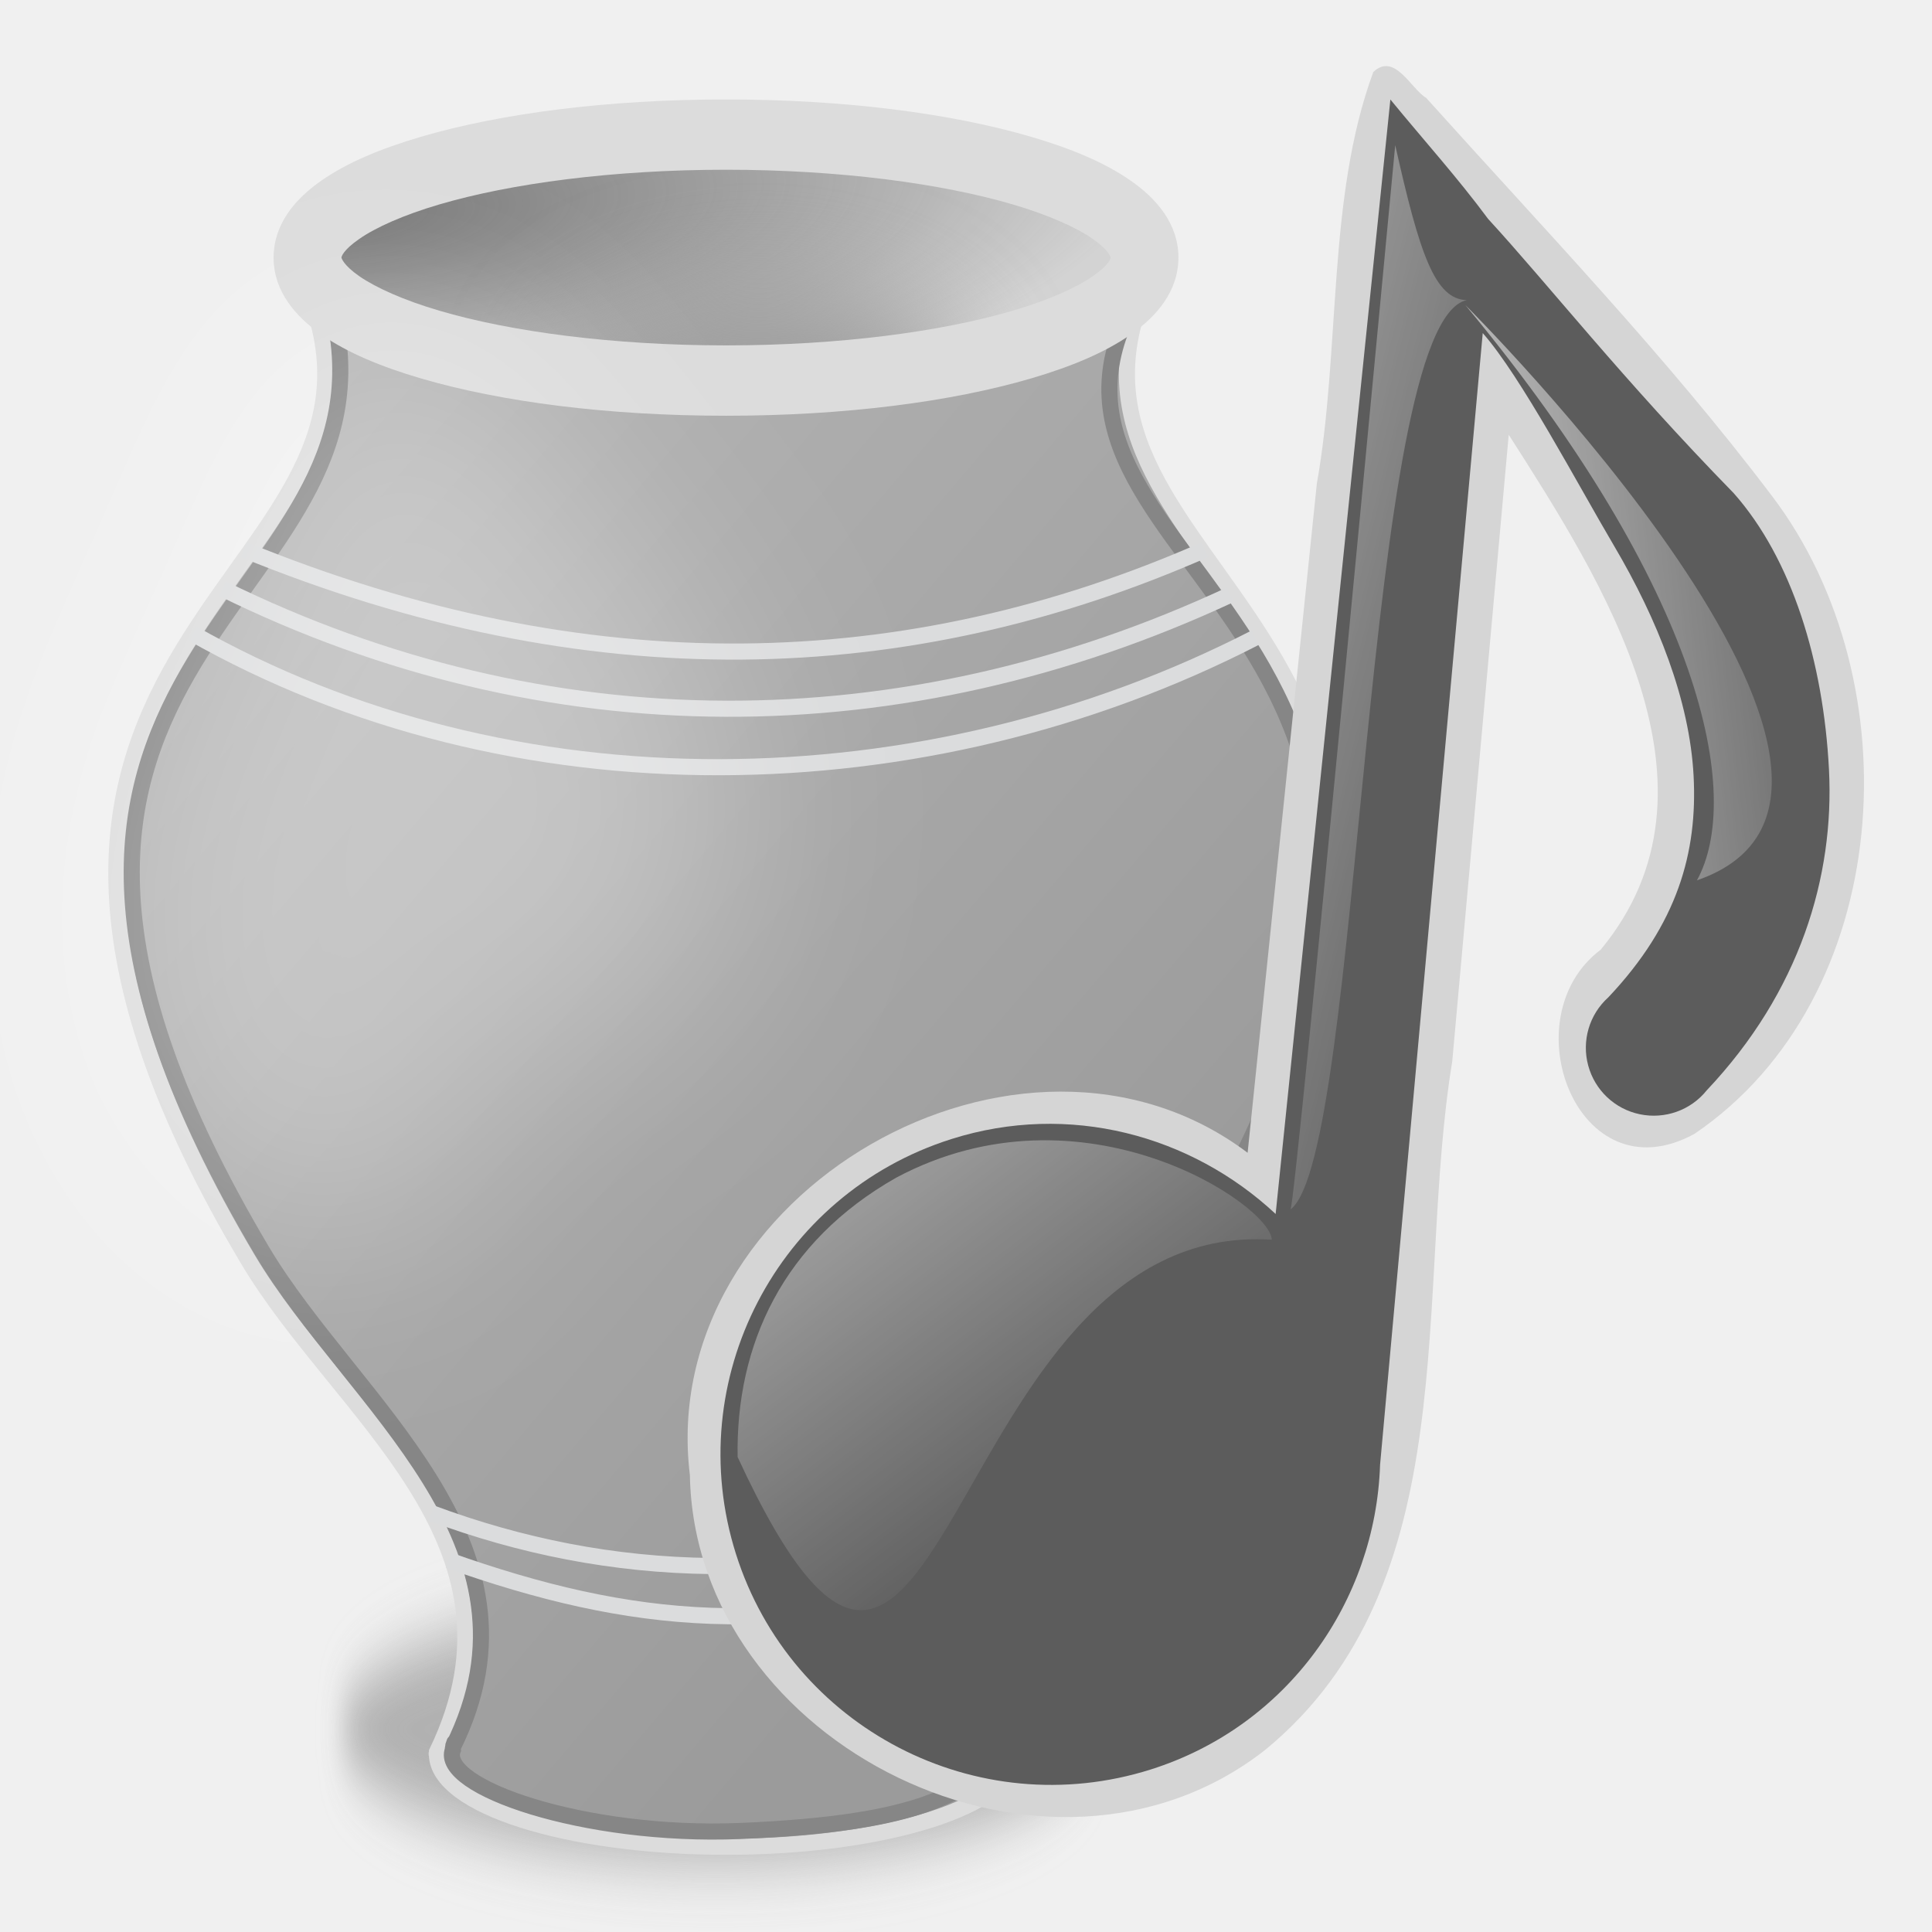
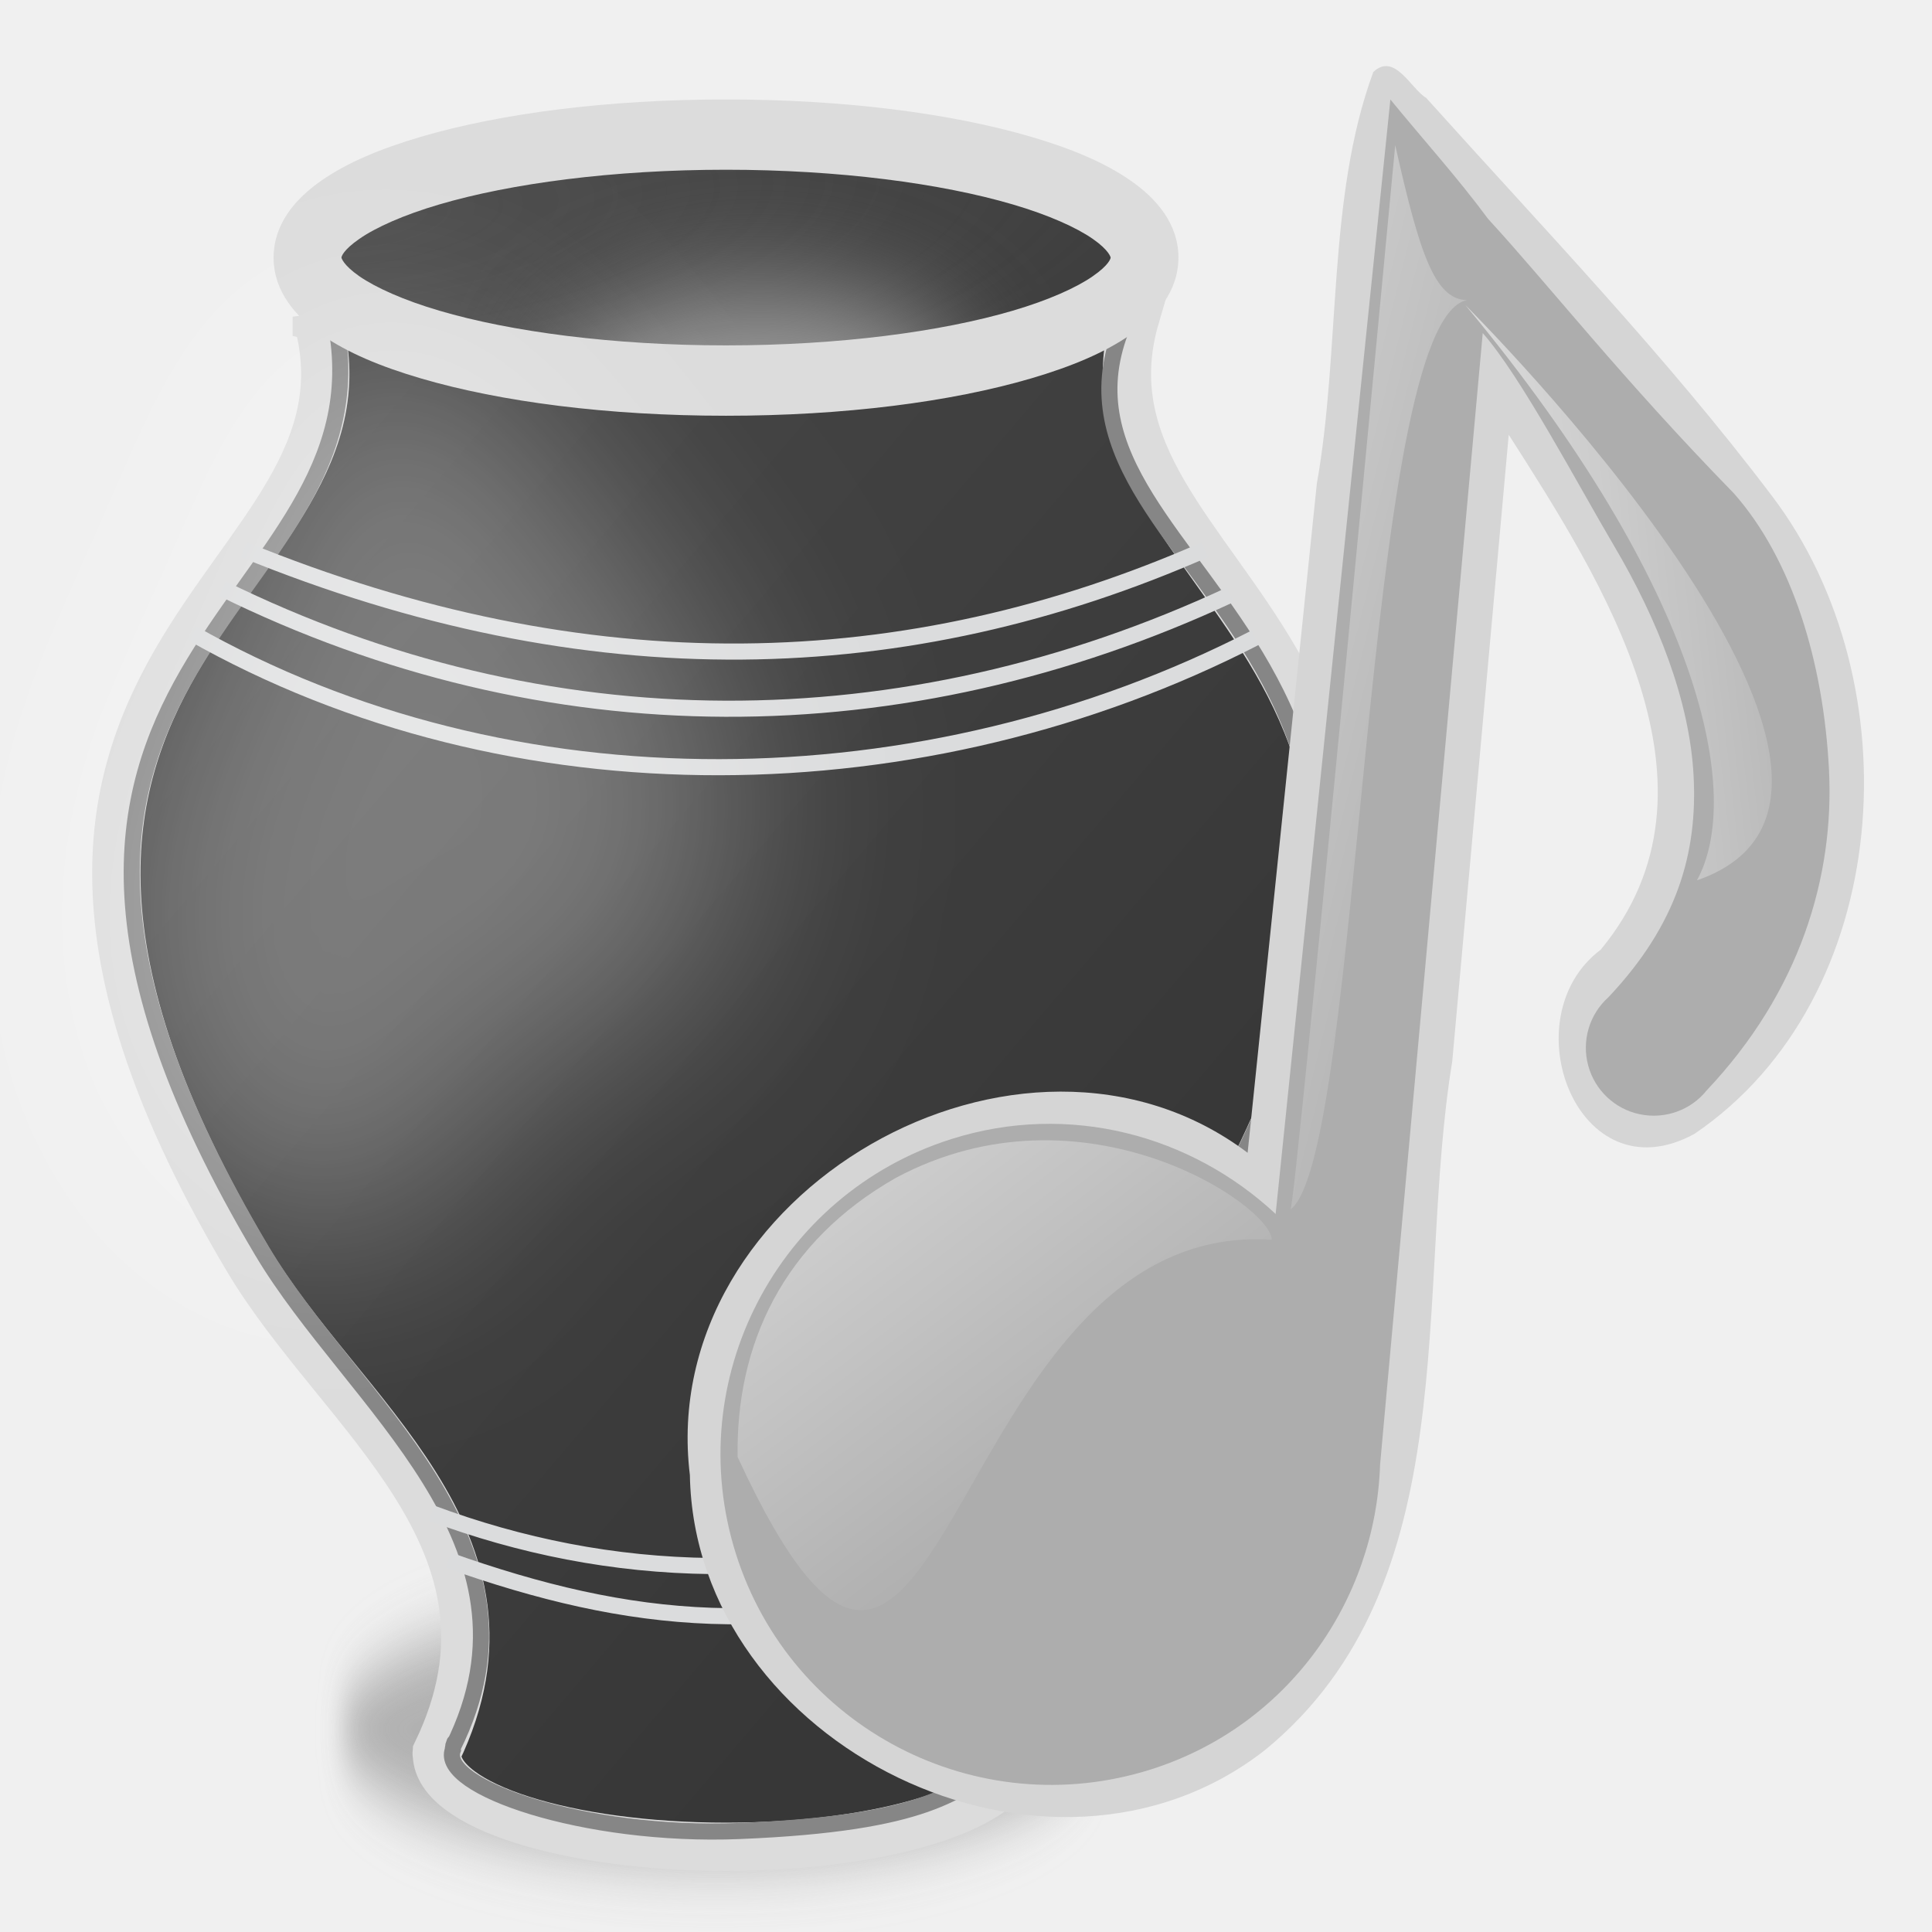
<svg xmlns="http://www.w3.org/2000/svg" xmlns:xlink="http://www.w3.org/1999/xlink" version="1.1" width="120" height="120" id="svg2">
  <defs id="defs4">
    <linearGradient id="linearGradient3990">
-       <stop id="stop3992" style="stop-color:#676767;stop-opacity:0.867;" offset="0" />
-       <stop id="stop3994" style="stop-color:#d3d3d3;stop-opacity:1;" offset="1" />
+       <stop id="stop3992" style="stop-color:#373737;stop-opacity:0.867;" offset="0" />
+       <stop id="stop3994" style="stop-color:#3f3f3f;stop-opacity:1;" offset="1" />
    </linearGradient>
    <linearGradient id="linearGradient3676">
-       <stop id="stop3678" style="stop-color:#9b9b9b;stop-opacity:1;" offset="0" />
-       <stop id="stop3680" style="stop-color:#cccccc;stop-opacity:1;" offset="1" />
+       <stop id="stop3678" style="stop-color:#373737;stop-opacity:1;" offset="0" />
+       <stop id="stop3680" style="stop-color:#545454;stop-opacity:1;" offset="1" />
    </linearGradient>
    <filter x="-0.271" y="-0.543" width="1.543" height="2.086" color-interpolation-filters="sRGB" id="filter3976">
      <feGaussianBlur stdDeviation="59.727" id="feGaussianBlur3978" />
    </filter>
    <filter x="-0.034" y="-0.308" width="1.068" height="1.616" color-interpolation-filters="sRGB" id="filter6837">
      <feGaussianBlur stdDeviation="0.128" id="feGaussianBlur6839" />
    </filter>
    <linearGradient x1="95.225" y1="4.425" x2="156.68" y2="20.793" id="linearGradient10466" xlink:href="#linearGradient3579" gradientUnits="userSpaceOnUse" gradientTransform="scale(0.583097,1.71498)" />
    <linearGradient x1="71.088" y1="-6.621" x2="97.343" y2="37.164" id="linearGradient10464" xlink:href="#linearGradient3579" gradientUnits="userSpaceOnUse" gradientTransform="matrix(0.60451,-0.06271869,0.1698,1.636615,0,0)" />
    <linearGradient x1="-19.04" y1="52.714" x2="15.224" y2="111.339" id="linearGradient10462" xlink:href="#linearGradient3579" gradientUnits="userSpaceOnUse" gradientTransform="matrix(1.269095,-0.13167,0.08088146,0.779571,0,0)" />
    <linearGradient id="linearGradient3579">
      <stop id="stop3581" style="stop-color:#ffffff;stop-opacity:1" offset="0" />
      <stop id="stop3583" style="stop-color:#ffffff;stop-opacity:0" offset="1" />
    </linearGradient>
    <radialGradient cx="887.34" cy="356.987" r="284" fx="887.34" fy="356.987" id="radialGradient4108" xlink:href="#linearGradient3990" gradientUnits="userSpaceOnUse" gradientTransform="matrix(0.05504286,0.4837747,-1.957181,0.1397709,1215.569,-62.62494)" />
    <linearGradient x1="702.875" y1="1266.052" x2="-843.674" y2="-51.187" id="linearGradient4110" xlink:href="#linearGradient3676" gradientUnits="userSpaceOnUse" gradientTransform="matrix(0.01429655,0,0,0.01429655,-331.0005,1633.642)" />
    <filter x="-0.577" y="-0.228" width="2.153" height="1.457" color-interpolation-filters="sRGB" id="filter3948-5">
      <feGaussianBlur stdDeviation="78.801" id="feGaussianBlur3950-3" />
    </filter>
  </defs>
  <g transform="matrix(5,0,0,5,1692.566,-8174.985)" id="layer1">
    <g transform="translate(-3.8125,0.3125)" id="g4095">
      <path d="m 16.625,21.188 a 4.5,0.5 0 1 1 -9,0 4.5,0.5 0 1 1 9,0 z" transform="matrix(1.039444,0,0,3.253763,-338.4144,1587.227)" id="path6835" style="opacity:0.723;fill:#999999;fill-opacity:1;stroke:none;filter:url(#filter6837)" />
      <path d="m 1112,436 a 284,72 0 1 1 -568,0 284,72 0 1 1 568,0 z" transform="matrix(0.01810097,0,0,0.02284744,-340.6464,1627.869)" id="path3980" style="fill:url(#radialGradient4108);fill-opacity:1;stroke:none" />
      <path d="m 1180,356 a 264,132 0 1 1 -528,0 264,132 0 1 1 528,0 z" transform="matrix(0.01015512,0,0,0.0115966,-334.5676,1635.718)" id="path3970" style="fill:#9b9b9b;fill-opacity:1;stroke:none;filter:url(#filter3976)" />
-       <path d="m -330.766,1638.619 c 0.986,3.372 -5.358,4.137 -0.859,11.704 1.151,1.937 3.62,3.5 2.352,6.127 -9.1e-4,0.024 -0.008,0.015 0,0.034 0.015,0.631 1.618,1.142 3.594,1.142 1.983,0 3.591,-0.514 3.594,-1.148 0.013,-0.075 -0.003,-0.088 -0.024,-0.135 -0.007,-0.021 -0.017,-0.042 -0.028,-0.062 -1.105,-2.537 1.272,-4.058 2.401,-5.957 4.498,-7.566 -1.846,-8.331 -0.86,-11.704 -1.72,0.403 -2.868,0.645 -3.858,0.754 l 0,0 c -0.433,0.045 -0.832,0.067 -1.227,0.068 -0.395,0 -0.794,-0.024 -1.227,-0.068 l 0,0 c -0.989,-0.109 -2.138,-0.351 -3.858,-0.754 z" id="path3634" style="fill:url(#linearGradient4110);fill-opacity:1;stroke:#dcdcdc;stroke-width:0.2;stroke-miterlimit:4;stroke-opacity:1;stroke-dasharray:none" />
+       <path d="m -330.766,1638.619 c 0.986,3.372 -5.358,4.137 -0.859,11.704 1.151,1.937 3.62,3.5 2.352,6.127 -9.1e-4,0.024 -0.008,0.015 0,0.034 0.015,0.631 1.618,1.142 3.594,1.142 1.983,0 3.591,-0.514 3.594,-1.148 0.013,-0.075 -0.003,-0.088 -0.024,-0.135 -0.007,-0.021 -0.017,-0.042 -0.028,-0.062 -1.105,-2.537 1.272,-4.058 2.401,-5.957 4.498,-7.566 -1.846,-8.331 -0.86,-11.704 -1.72,0.403 -2.868,0.645 -3.858,0.754 l 0,0 c -0.433,0.045 -0.832,0.067 -1.227,0.068 -0.395,0 -0.794,-0.024 -1.227,-0.068 l 0,0 c -0.989,-0.109 -2.138,-0.351 -3.858,-0.754 z" id="path3634" style="fill:url(#linearGradient4110);fill-opacity:1;stroke:#dcdcdc;stroke-width:0.6;stroke-miterlimit:4;stroke-opacity:1;stroke-dasharray:none" />
      <path d="m -330.532,1638.693 c 0.706,3.647 -5.304,4.145 -0.914,11.531 1.123,1.889 3.641,3.618 2.371,6.164 0.049,-0.143 -0.008,0.015 0,0.033 -0.179,0.461 1.637,1.087 3.56,1.009 2.368,-0.097 2.69,-0.501 3.283,-0.858 -1.325,-2.564 1.193,-4.457 2.336,-6.368 4.603,-7.699 -2.467,-8.424 -0.748,-11.709 -1.677,0.393 -2.877,0.99 -3.841,1.096 l 0,0 c -0.422,0.044 -0.811,0.065 -1.196,0.066 -0.386,0 -0.774,-0.023 -1.197,-0.066 l 0,0 c -0.965,-0.106 -1.941,-0.414 -3.619,-0.807 l -0.057,-0.023 -1e-5,5e-4 0.022,-0.066 10e-6,-5e-4 z" id="path3638" style="fill:none;stroke:#868686;stroke-width:0.2;stroke-miterlimit:4;stroke-opacity:1;stroke-dasharray:none" />
      <path d="m 7.016,6.75 c 4.281,1.748 8.239,1.626 11.938,0" transform="translate(-338.6861,1634.763)" id="path2854" style="fill:none;stroke:#dbdcdd;stroke-width:0.2;stroke-linecap:butt;stroke-linejoin:miter;stroke-miterlimit:4;stroke-opacity:1;stroke-dasharray:none" />
      <path d="m -331.936,1641.997 c 4.027,1.982 8.451,1.97 12.516,0.077" id="path3628" style="fill:none;stroke:#dbdcdd;stroke-width:0.2;stroke-linecap:butt;stroke-linejoin:miter;stroke-miterlimit:4;stroke-opacity:1;stroke-dasharray:none" />
      <path d="m -332.327,1642.544 c 3.98,2.263 9.118,2.172 13.219,0.062" id="path3630" style="fill:none;stroke:#dbdcdd;stroke-width:0.2;stroke-linecap:butt;stroke-linejoin:miter;stroke-miterlimit:4;stroke-opacity:1;stroke-dasharray:none" />
      <path d="m 9.347,18.719 c 2.207,0.82 4.616,0.934 7.353,-0.011" transform="translate(-338.6861,1634.763)" id="path3632" style="fill:none;stroke:#dbdcdd;stroke-width:0.2;stroke-linecap:butt;stroke-linejoin:miter;stroke-miterlimit:4;stroke-opacity:1;stroke-dasharray:none" />
      <path d="m 9.557,19.304 c 2.252,0.798 4.174,1.009 6.839,0.099" transform="translate(-338.6861,1634.763)" id="path3635" style="fill:none;stroke:#dbdcdd;stroke-width:0.2;stroke-linecap:butt;stroke-linejoin:miter;stroke-miterlimit:4;stroke-opacity:1;stroke-dasharray:none" />
      <path d="m -325.682,1635.92 c -1.468,0 -2.796,0.172 -3.791,0.464 -0.497,0.146 -0.912,0.319 -1.234,0.543 -0.322,0.224 -0.595,0.538 -0.595,0.957 0,0.419 0.273,0.734 0.595,0.958 0.322,0.224 0.736,0.397 1.234,0.543 0.995,0.292 2.323,0.464 3.791,0.464 1.468,0 2.796,-0.172 3.791,-0.464 0.497,-0.146 0.912,-0.319 1.234,-0.543 0.322,-0.224 0.595,-0.539 0.595,-0.958 0,-0.419 -0.273,-0.734 -0.595,-0.957 -0.322,-0.224 -0.736,-0.397 -1.234,-0.543 -0.995,-0.292 -2.323,-0.464 -3.791,-0.464 z m 0,0.873 c 1.403,0 2.675,0.17 3.562,0.431 0.443,0.13 0.79,0.286 0.994,0.428 0.204,0.142 0.222,0.229 0.222,0.232 0,0.01 -0.018,0.091 -0.222,0.232 -0.204,0.142 -0.551,0.298 -0.994,0.428 -0.887,0.261 -2.158,0.431 -3.562,0.431 -1.403,0 -2.675,-0.17 -3.561,-0.431 -0.443,-0.13 -0.79,-0.287 -0.994,-0.428 -0.204,-0.142 -0.222,-0.229 -0.222,-0.232 0,-0.01 0.018,-0.091 0.222,-0.232 0.204,-0.142 0.551,-0.298 0.994,-0.428 0.887,-0.261 2.158,-0.431 3.561,-0.431 z" id="path2823" style="font-size:medium;font-style:normal;font-variant:normal;font-weight:normal;font-stretch:normal;text-indent:0;text-align:start;text-decoration:none;line-height:normal;letter-spacing:normal;word-spacing:normal;text-transform:none;direction:ltr;block-progression:tb;writing-mode:lr-tb;text-anchor:start;color:#000000;fill:#dcdcdc;fill-opacity:1;fill-rule:nonzero;stroke:none;stroke-width:92.346;marker:none;visibility:visible;display:inline;overflow:visible;enable-background:accumulate;font-family:Bitstream Charter;-inkscape-font-specification:Bitstream Charter" />
      <path d="m 148.25,291.406 c -54.195,3.794 -82.322,59.413 -92.367,106.563 -28.793,115.063 -118.489,209.629 -125.102,331.375 -8.059,112.34 53.805,237.203 166.188,272.187 67.302,11.312 122.878,-53.465 130.219,-115.437 38.012,-48.477 117.656,-30.369 150.824,-85.176 C 452.121,711.494 431.86,570.824 352.636,491.299 307.37,438.117 266.652,381.131 223.844,326.188 204.047,306.017 177.221,290.682 148.25,291.406 z" transform="matrix(0.01618578,0,0,0.01618578,-332.4241,1633.996)" id="path3701" style="opacity:0.307;fill:#ffffff;fill-opacity:1;stroke:none;filter:url(#filter3948-5)" />
    </g>
    <g transform="matrix(0.21315,-0.04391933,0.04391933,0.21315,-335.9805,1637.928)" id="layer1-6">
      <g transform="matrix(0.969271,0,0,0.969271,0.386994,2.064699)" id="g10453">
        <path d="M 69,2.312 C 64.818,9.035 63.838,17.888 60.846,25.398 56.866,37.984 52.886,50.57 48.906,63.156 37.907,50.659 14.277,58.408 12.906,75.115 9.97,90.805 28.317,105.002 42.812,97.812 56.487,90.625 56.861,73.186 61.795,60.316 65.363,48.492 68.932,36.668 72.5,24.844 76.159,34.411 81.361,47.872 71.683,55.64 65.645,58.49 67.398,69.674 74.906,67.375 88.047,61.916 92.919,43.969 86.961,31.515 82.542,22.222 76.95,13.348 71.741,4.432 70.978,3.749 70.475,1.402 69,2.312 z" id="path9681" style="fill:#d5d5d5;fill-opacity:1;stroke:none" />
-         <path d="M 69.658,4.101 67.341,11.442 49.795,67.018 C 45.861,61.473 39.221,58.093 31.981,58.844 21.291,59.953 13.516,69.527 14.626,80.218 15.735,90.909 25.309,98.683 36,97.574 44.428,96.699 50.959,90.523 52.838,82.725 L 72.209,18.671 c 1.691,2.962 3.679,9.845 5.045,13.829 1.629,4.754 2.529,9.796 1.853,14.228 -0.676,4.432 -2.667,8.334 -7.547,11.748 -1.302,0.76 -2.063,2.187 -1.973,3.692 0.09,1.505 1.014,2.828 2.398,3.427 1.384,0.6 2.989,0.376 4.149,-0.588 6.52,-4.562 9.904,-10.785 10.86,-17.056 0.956,-6.271 0.374,-12.566 -2.213,-17.065 C 79.722,22.997 76.581,16.662 73.875,12.148 72.628,9.449 71.064,6.783 69.658,4.101 z" id="path1291" style="fill:#5c5c5c;fill-opacity:1;stroke:none" />
+         <path d="M 69.658,4.101 67.341,11.442 49.795,67.018 C 45.861,61.473 39.221,58.093 31.981,58.844 21.291,59.953 13.516,69.527 14.626,80.218 15.735,90.909 25.309,98.683 36,97.574 44.428,96.699 50.959,90.523 52.838,82.725 L 72.209,18.671 c 1.691,2.962 3.679,9.845 5.045,13.829 1.629,4.754 2.529,9.796 1.853,14.228 -0.676,4.432 -2.667,8.334 -7.547,11.748 -1.302,0.76 -2.063,2.187 -1.973,3.692 0.09,1.505 1.014,2.828 2.398,3.427 1.384,0.6 2.989,0.376 4.149,-0.588 6.52,-4.562 9.904,-10.785 10.86,-17.056 0.956,-6.271 0.374,-12.566 -2.213,-17.065 C 79.722,22.997 76.581,16.662 73.875,12.148 72.628,9.449 71.064,6.783 69.658,4.101 z" id="path1291" style="fill:#adadad;fill-opacity:1;stroke:none" />
        <path d="M 28.343,60.415 C 21.046,62.771 17.1,68.146 15.874,74.643 22.521,103.104 30.284,63.263 49.266,68.456 49.634,66.466 40.303,56.887 28.343,60.415 z" id="path2057" style="fill:url(#linearGradient10462);fill-opacity:1;stroke:none" />
        <path d="M 50.706,66.934 C 55.507,64.662 65.41,16.594 71.681,16.581 69.841,16.151 69.51,13.341 69.395,6.79 69.067,7.842 50.921,67.156 50.706,66.934 z" id="path3587" style="fill:url(#linearGradient10464);fill-opacity:1;stroke:none" />
        <path d="m 71.542,16.852 c 0,0 22.417,33.863 6.518,35.93 3.657,-4.293 3.816,-16.534 -6.518,-35.93 z" id="path5873" style="fill:url(#linearGradient10466);fill-opacity:1;fill-rule:evenodd;stroke:none" />
      </g>
    </g>
  </g>
</svg>
